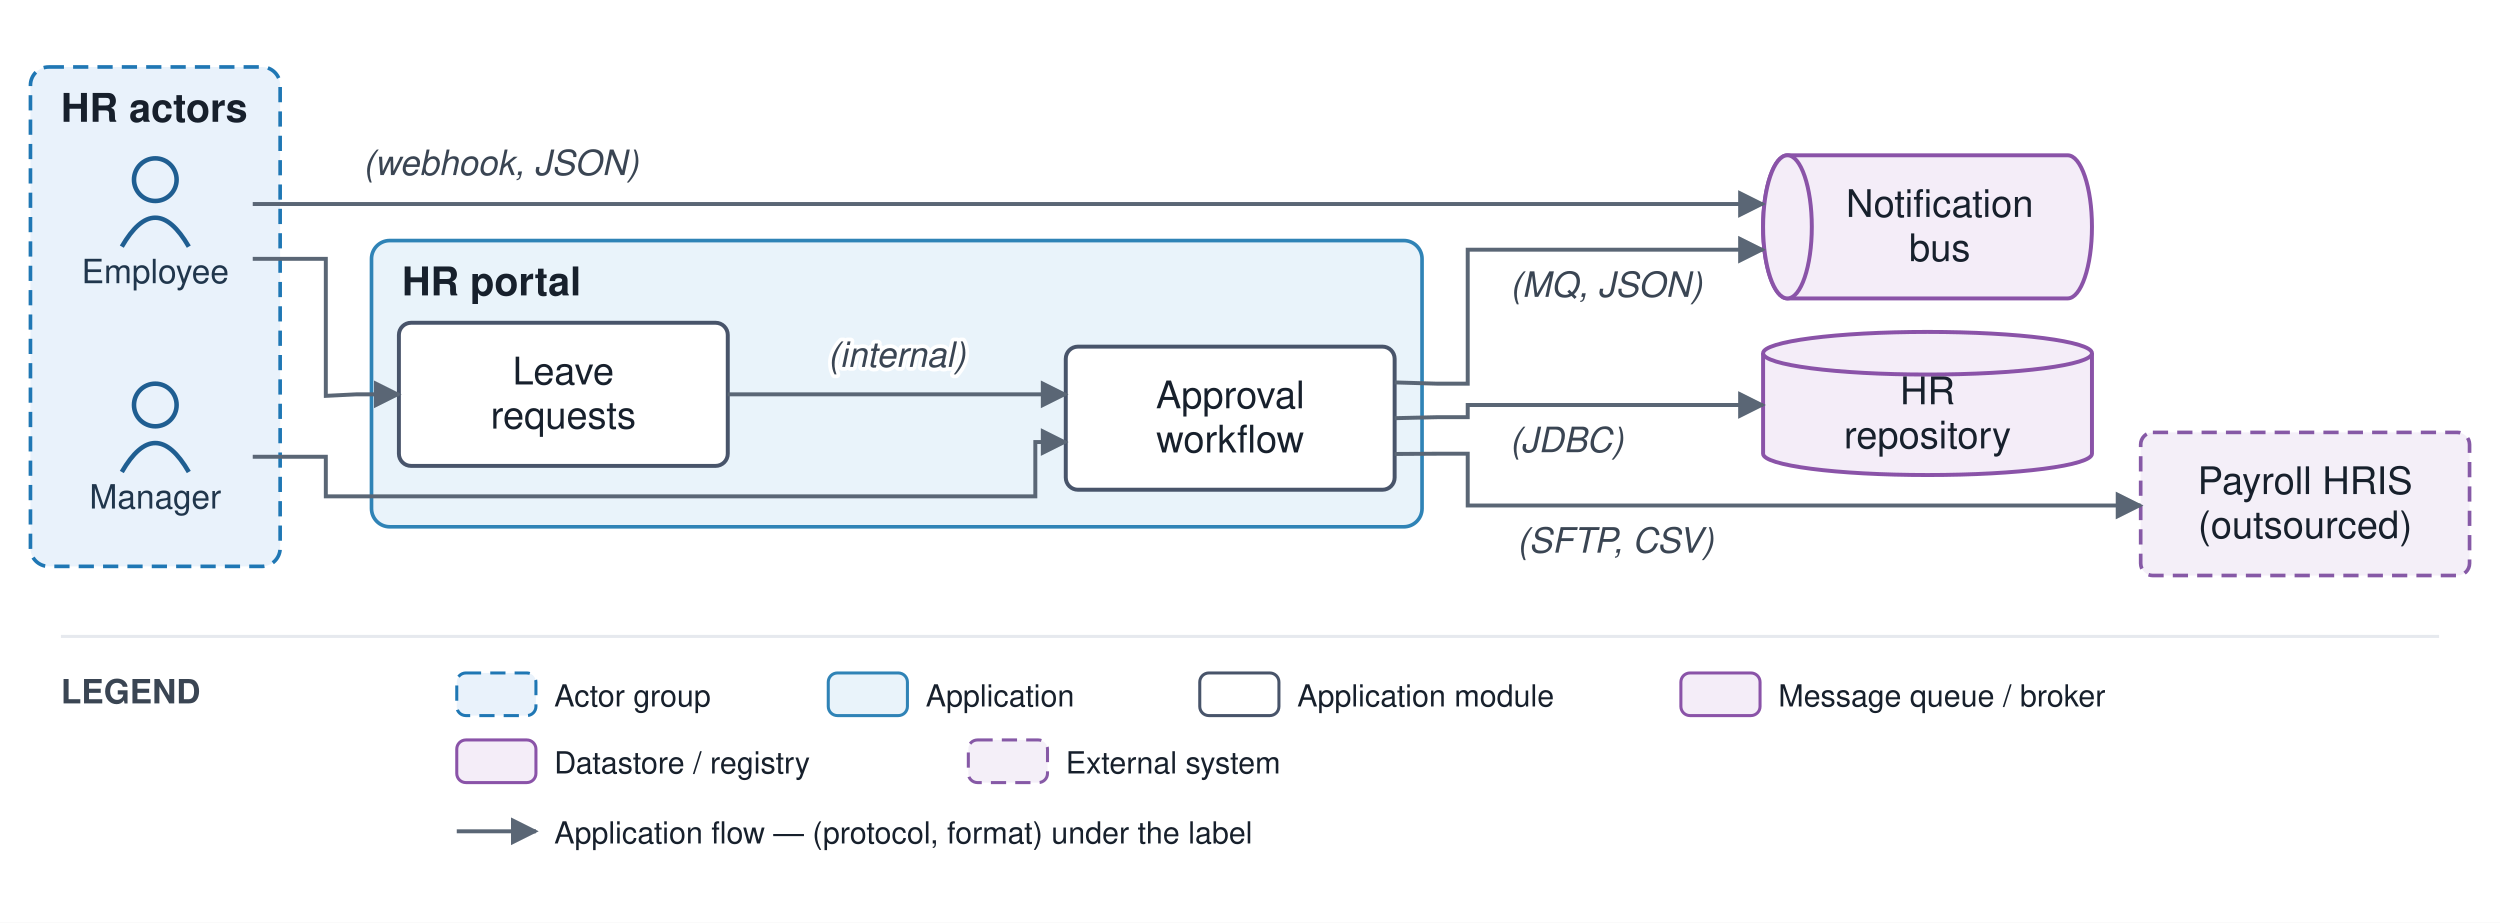
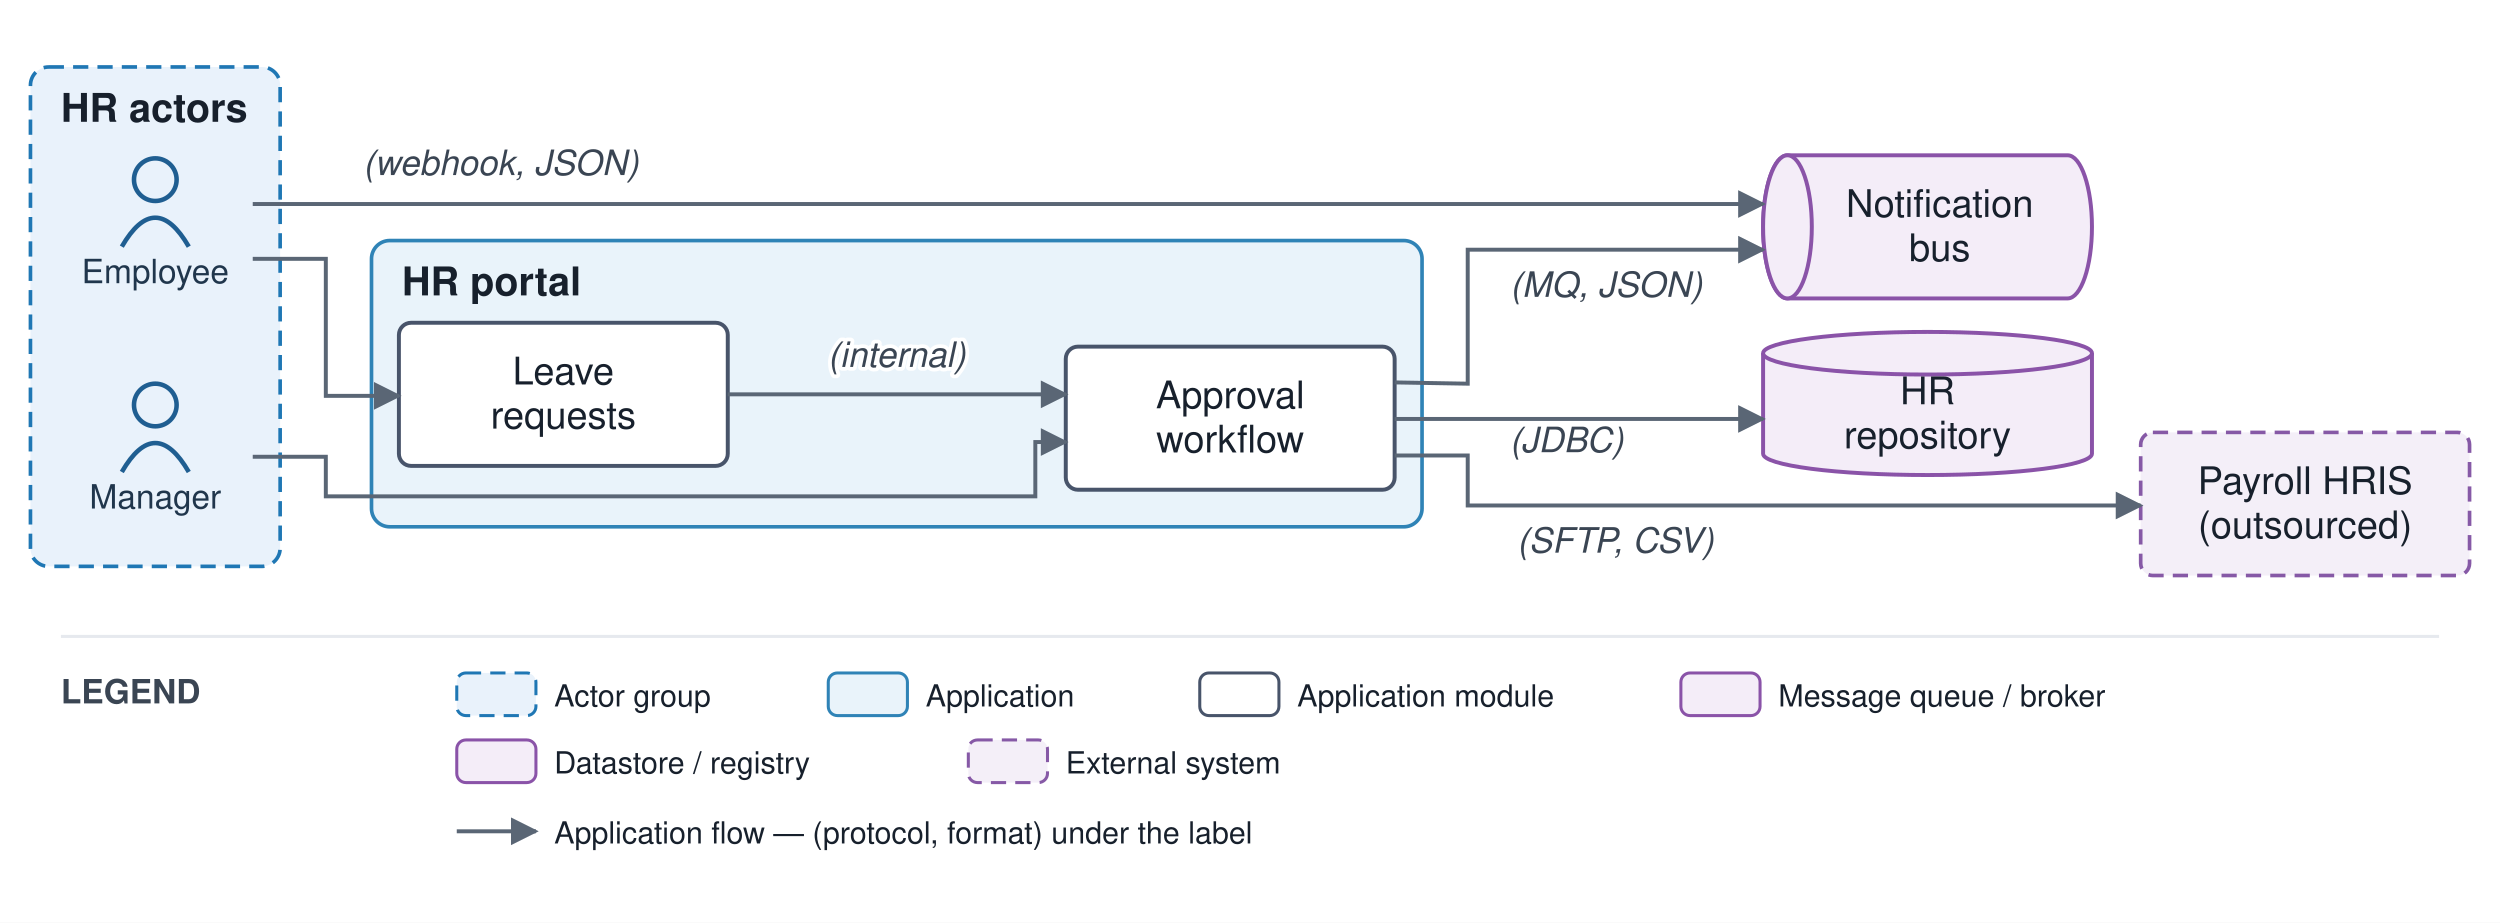
<svg xmlns="http://www.w3.org/2000/svg" viewBox="0 0 821 303" font-family="Helvetica,Arial,sans-serif">
  <defs>
    <marker id="arr" viewBox="0 0 10 10" refX="9" refY="5" markerWidth="7" markerHeight="7" orient="auto-start-reverse">
      <path d="M0,0 L10,5 L0,10 z" fill="#5a6675" />
    </marker>
  </defs>
  <rect width="821" height="303" fill="#ffffff" />
  <rect x="10" y="22" width="82" height="164" rx="6" fill="#e9f2fb" stroke="#1f77b4" stroke-width="1.2" stroke-dasharray="5 3" />
  <text x="20" y="40" font-size="13" font-weight="bold" fill="#17202c">HR actors</text>
  <rect x="122" y="79" width="345" height="94" rx="6" fill="#e9f3fa" stroke="#2f83b6" stroke-width="1.2" />
  <text x="132" y="97" font-size="13" font-weight="bold" fill="#17202c">HR portal</text>
  <circle cx="51" cy="59" r="7" fill="none" stroke="#1f5e91" stroke-width="1.5" />
  <path d="M 40 81 q 11 -19 22 0" fill="none" stroke="#1f5e91" stroke-width="1.5" />
  <text x="51" y="93" font-size="11" text-anchor="middle" fill="#20364c">Employee</text>
  <circle cx="51" cy="133" r="7" fill="none" stroke="#1f5e91" stroke-width="1.5" />
  <path d="M 40 155 q 11 -19 22 0" fill="none" stroke="#1f5e91" stroke-width="1.5" />
  <text x="51" y="167" font-size="11" text-anchor="middle" fill="#20364c">Manager</text>
  <rect x="131" y="106" width="108" height="47" rx="4" fill="#ffffff" stroke="#48546a" stroke-width="1.3" />
  <text x="185" y="126.25" font-size="12.5" text-anchor="middle" fill="#17202c">Leave</text>
  <text x="185" y="140.75" font-size="12.5" text-anchor="middle" fill="#17202c">requests</text>
  <rect x="350" y="113.833" width="108" height="47" rx="4" fill="#ffffff" stroke="#48546a" stroke-width="1.3" />
  <text x="404" y="134.083" font-size="12.5" text-anchor="middle" fill="#17202c">Approval</text>
  <text x="404" y="148.583" font-size="12.5" text-anchor="middle" fill="#17202c">workflow</text>
  <path d="M 587 51 h 92 a 8 23.5 0 0 1 0 47 h -92 a 8 23.5 0 0 1 0 -47" fill="#f4edf8" stroke="#8a53a8" stroke-width="1.3" />
  <ellipse cx="587" cy="74.5" rx="8" ry="23.5" fill="#f4edf8" stroke="#8a53a8" stroke-width="1.3" />
  <text x="637" y="71.25" font-size="12.5" text-anchor="middle" fill="#17202c">Notification</text>
  <text x="637" y="85.75" font-size="12.5" text-anchor="middle" fill="#17202c">bus</text>
  <path d="M 579 116 v 33 a 54 7 0 0 0 108 0 v -33" fill="#f4edf8" stroke="#8a53a8" stroke-width="1.3" />
  <ellipse cx="633" cy="116" rx="54" ry="7" fill="#f4edf8" stroke="#8a53a8" stroke-width="1.3" />
  <text x="633" y="132.75" font-size="12.5" text-anchor="middle" fill="#17202c">HR</text>
  <text x="633" y="147.25" font-size="12.5" text-anchor="middle" fill="#17202c">repository</text>
  <rect x="703" y="142" width="108" height="47" rx="4" fill="#f4eff8" stroke="#8659a6" stroke-width="1.2" stroke-dasharray="5 3" />
  <text x="757" y="162.25" font-size="12.5" text-anchor="middle" fill="#17202c">Payroll HRIS</text>
  <text x="757" y="176.75" font-size="12.5" text-anchor="middle" fill="#17202c">(outsourced)</text>
-   <path d="M 83 85 L 107 85 L 107 130 L 117 129.5 L 131 129.5" fill="none" stroke="#5a6675" stroke-width="1.3" marker-end="url(#arr)" />
+   <path d="M 83 85 L 107 85 L 107 130 L 117 130 L 131 130" fill="none" stroke="#5a6675" stroke-width="1.3" marker-end="url(#arr)" />
  <path d="M 239 129.5 L 350 129.5" fill="none" stroke="#5a6675" stroke-width="1.3" marker-end="url(#arr)" />
  <text x="294.5" y="120.5" font-size="11.5" text-anchor="middle" fill="#3a4553" font-style="italic" stroke="#ffffff" stroke-width="2.5" paint-order="stroke" stroke-linejoin="round">(internal)</text>
  <path d="M 83 150 L 107 150 L 107 163 L 340 163 L 340 145.167 L 350 145.167" fill="none" stroke="#5a6675" stroke-width="1.3" marker-end="url(#arr)" />
-   <path d="M 458 137.333 L 472 137 L 482 137 L 482 133 L 579 133" fill="none" stroke="#5a6675" stroke-width="1.3" marker-end="url(#arr)" />
+   <path d="M 458 137.583 L 579 137.583" fill="none" stroke="#5a6675" stroke-width="1.3" marker-end="url(#arr)" />
  <text x="514.5" y="148.5" font-size="11.5" text-anchor="middle" fill="#3a4553" font-style="italic" stroke="#ffffff" stroke-width="2.5" paint-order="stroke" stroke-linejoin="round">(JDBC)</text>
-   <path d="M 458 125.583 L 472 126 L 482 126 L 482 82 L 579 82" fill="none" stroke="#5a6675" stroke-width="1.3" marker-end="url(#arr)" />
+   <path d="M 458 125.583 L 482 126 L 482 82 L 579 82" fill="none" stroke="#5a6675" stroke-width="1.3" marker-end="url(#arr)" />
  <text x="527.5" y="97.5" font-size="11.5" text-anchor="middle" fill="#3a4553" font-style="italic" stroke="#ffffff" stroke-width="2.5" paint-order="stroke" stroke-linejoin="round">(MQ, JSON)</text>
  <path d="M 83 67 L 579 67" fill="none" stroke="#5a6675" stroke-width="1.3" marker-end="url(#arr)" />
  <text x="164.5" y="57.5" font-size="11.5" text-anchor="middle" fill="#3a4553" font-style="italic" stroke="#ffffff" stroke-width="2.5" paint-order="stroke" stroke-linejoin="round">(webhook, JSON)</text>
-   <path d="M 458 149.083 L 472 149 L 482 149 L 482 166 L 703 166" fill="none" stroke="#5a6675" stroke-width="1.3" marker-end="url(#arr)" />
+   <path d="M 458 149.583 L 482 149.583 L 482 166 L 703 166" fill="none" stroke="#5a6675" stroke-width="1.3" marker-end="url(#arr)" />
  <text x="530.5" y="181.5" font-size="11.5" text-anchor="middle" fill="#3a4553" font-style="italic" stroke="#ffffff" stroke-width="2.5" paint-order="stroke" stroke-linejoin="round">(SFTP, CSV)</text>
  <line x1="20" y1="209" x2="801" y2="209" stroke="#e6e9ee" stroke-width="1" />
  <text x="20" y="231" font-size="11" font-weight="bold" fill="#3a4553">LEGEND</text>
  <rect x="150" y="221" width="26" height="14" rx="3" fill="#e9f2fb" stroke="#1f77b4" stroke-dasharray="5 3" />
  <text x="182" y="232" font-size="10" fill="#17202c">Actor group</text>
  <rect x="272" y="221" width="26" height="14" rx="3" fill="#e9f3fa" stroke="#2f83b6" />
  <text x="304" y="232" font-size="10" fill="#17202c">Application</text>
  <rect x="394" y="221" width="26" height="14" rx="3" fill="#ffffff" stroke="#48546a" />
  <text x="426" y="232" font-size="10" fill="#17202c">Application module</text>
  <rect x="552" y="221" width="26" height="14" rx="3" fill="#f4edf8" stroke="#8a53a8" />
  <text x="584" y="232" font-size="10" fill="#17202c">Message queue / broker</text>
  <rect x="150" y="243" width="26" height="14" rx="3" fill="#f4edf8" stroke="#8a53a8" />
  <text x="182" y="254" font-size="10" fill="#17202c">Datastore / registry</text>
  <rect x="318" y="243" width="26" height="14" rx="3" fill="#f4eff8" stroke="#8659a6" stroke-dasharray="5 3" />
  <text x="350" y="254" font-size="10" fill="#17202c">External system</text>
  <line x1="150" y1="273" x2="176" y2="273" stroke="#5a6675" stroke-width="1.3" marker-end="url(#arr)" />
  <text x="182" y="277" font-size="10" fill="#17202c">Application flow — (protocol, format) under the label</text>
</svg>
